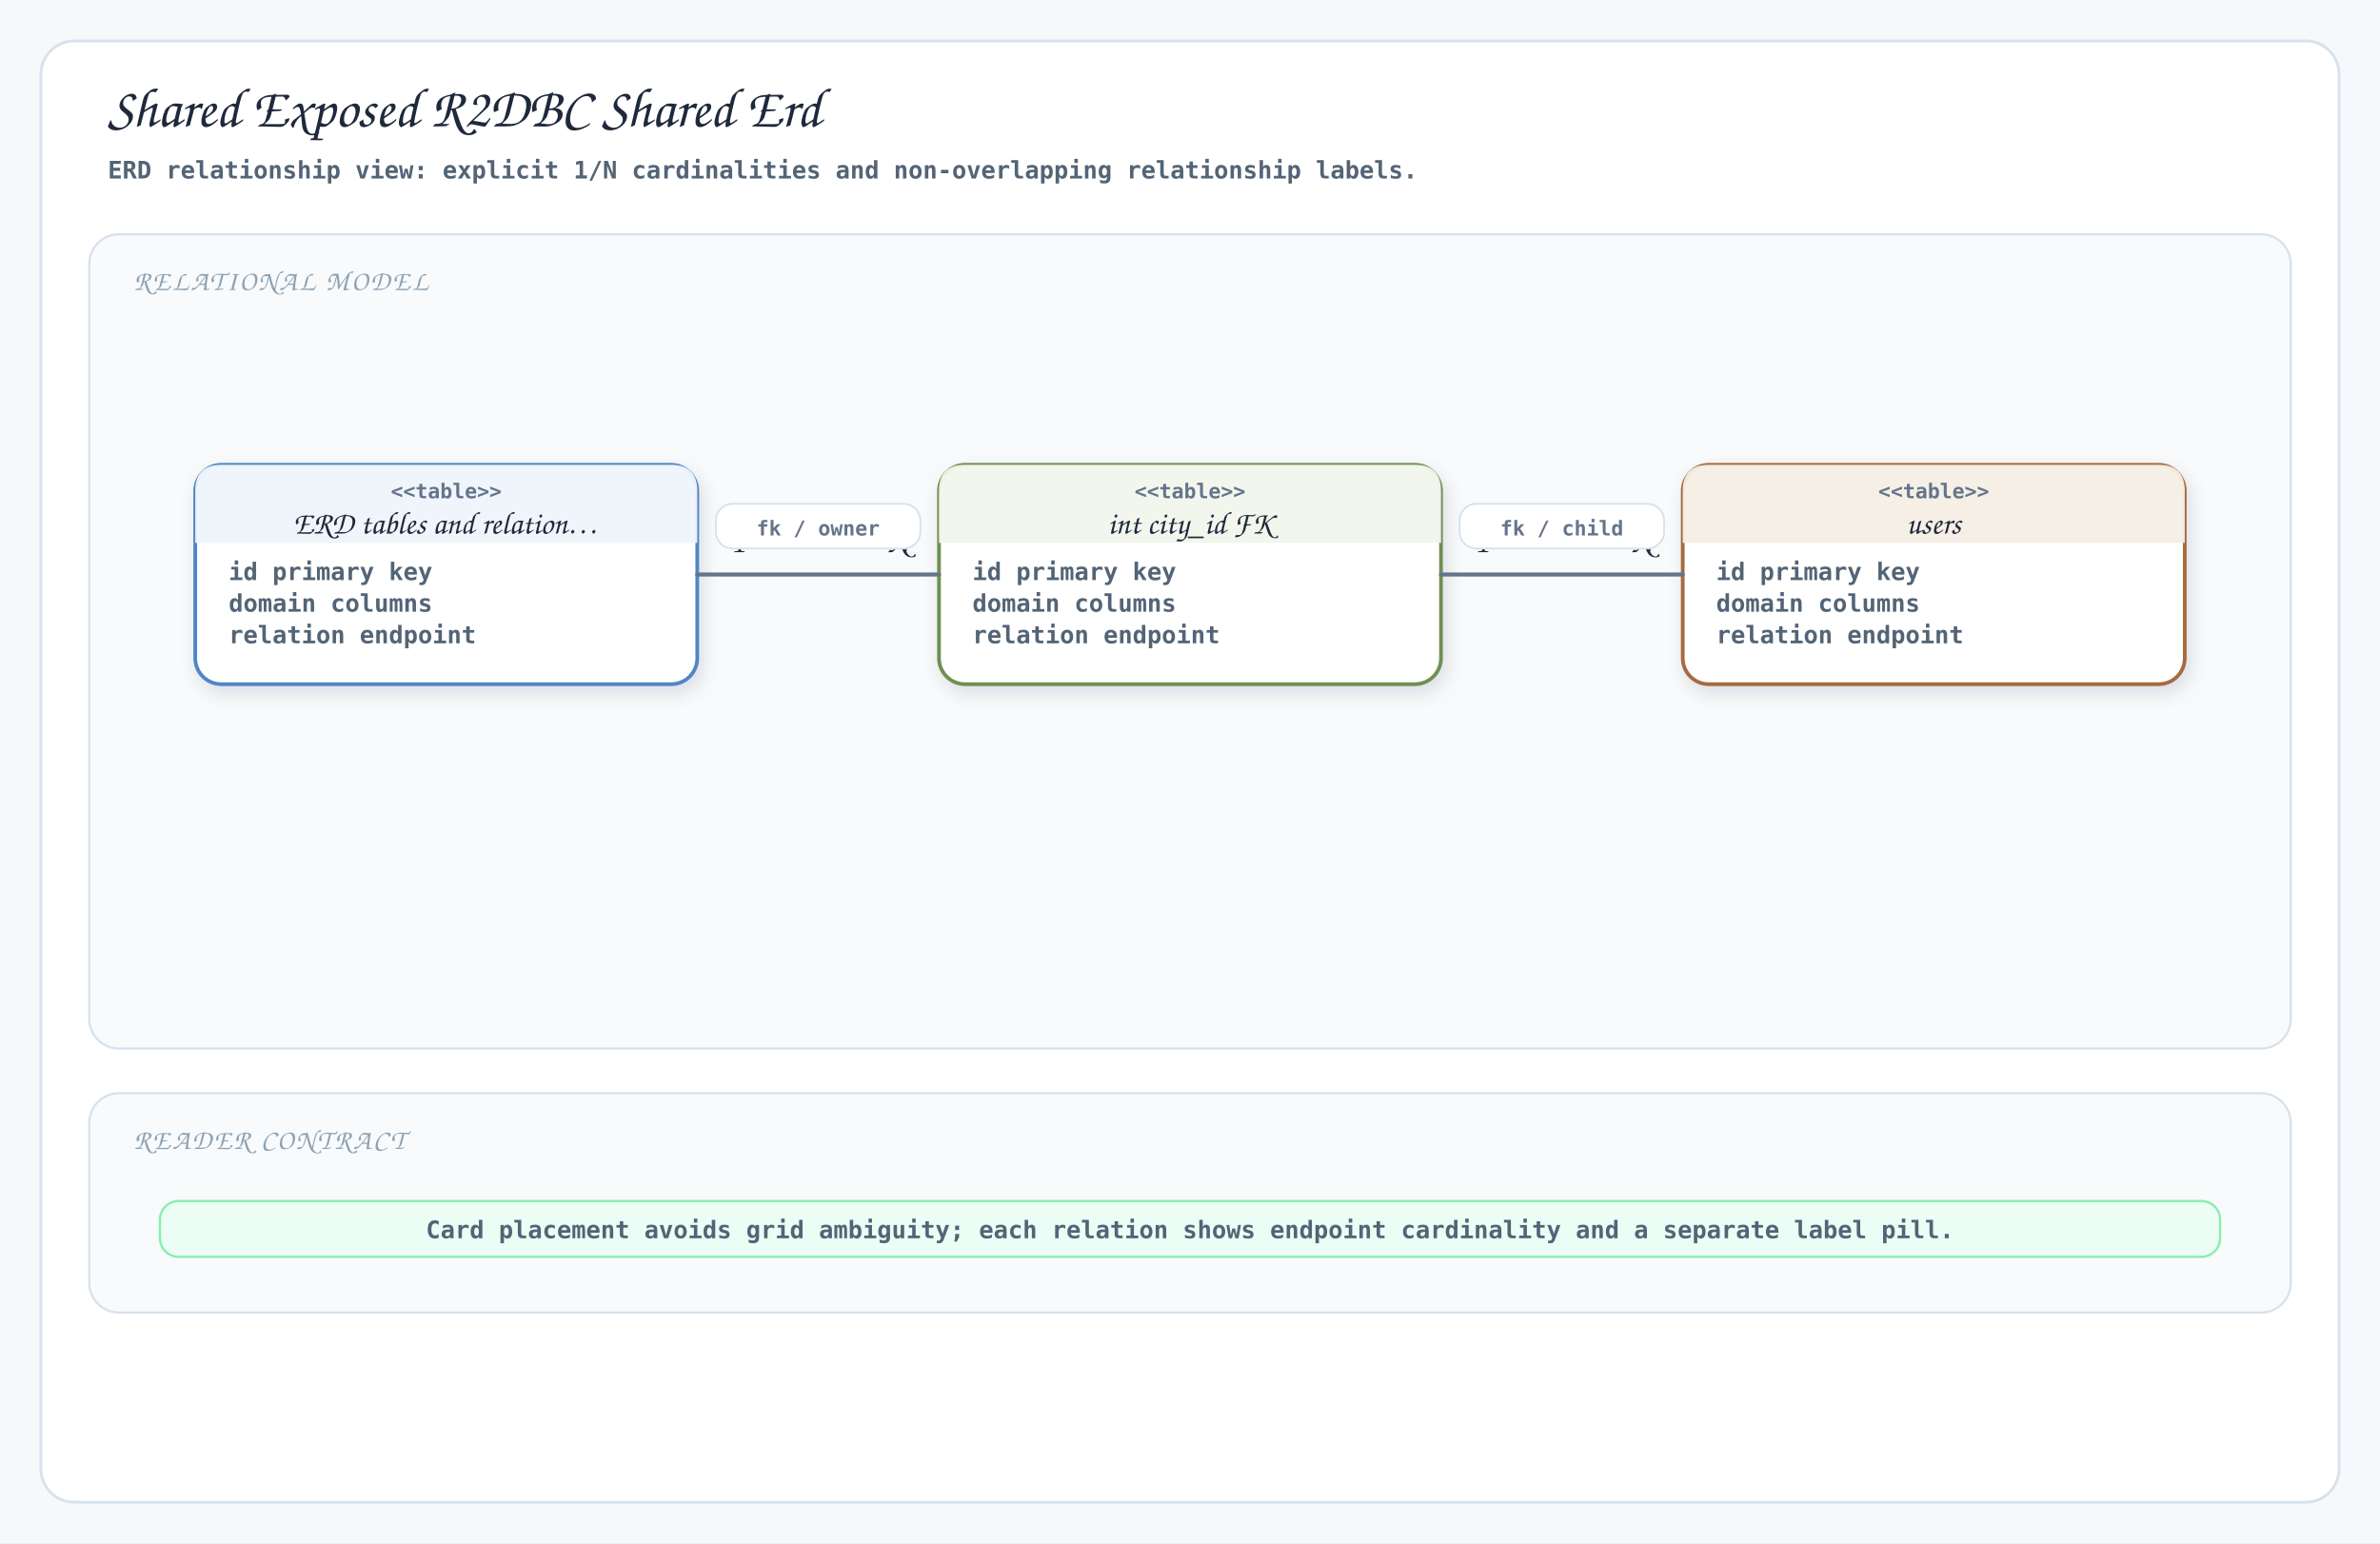
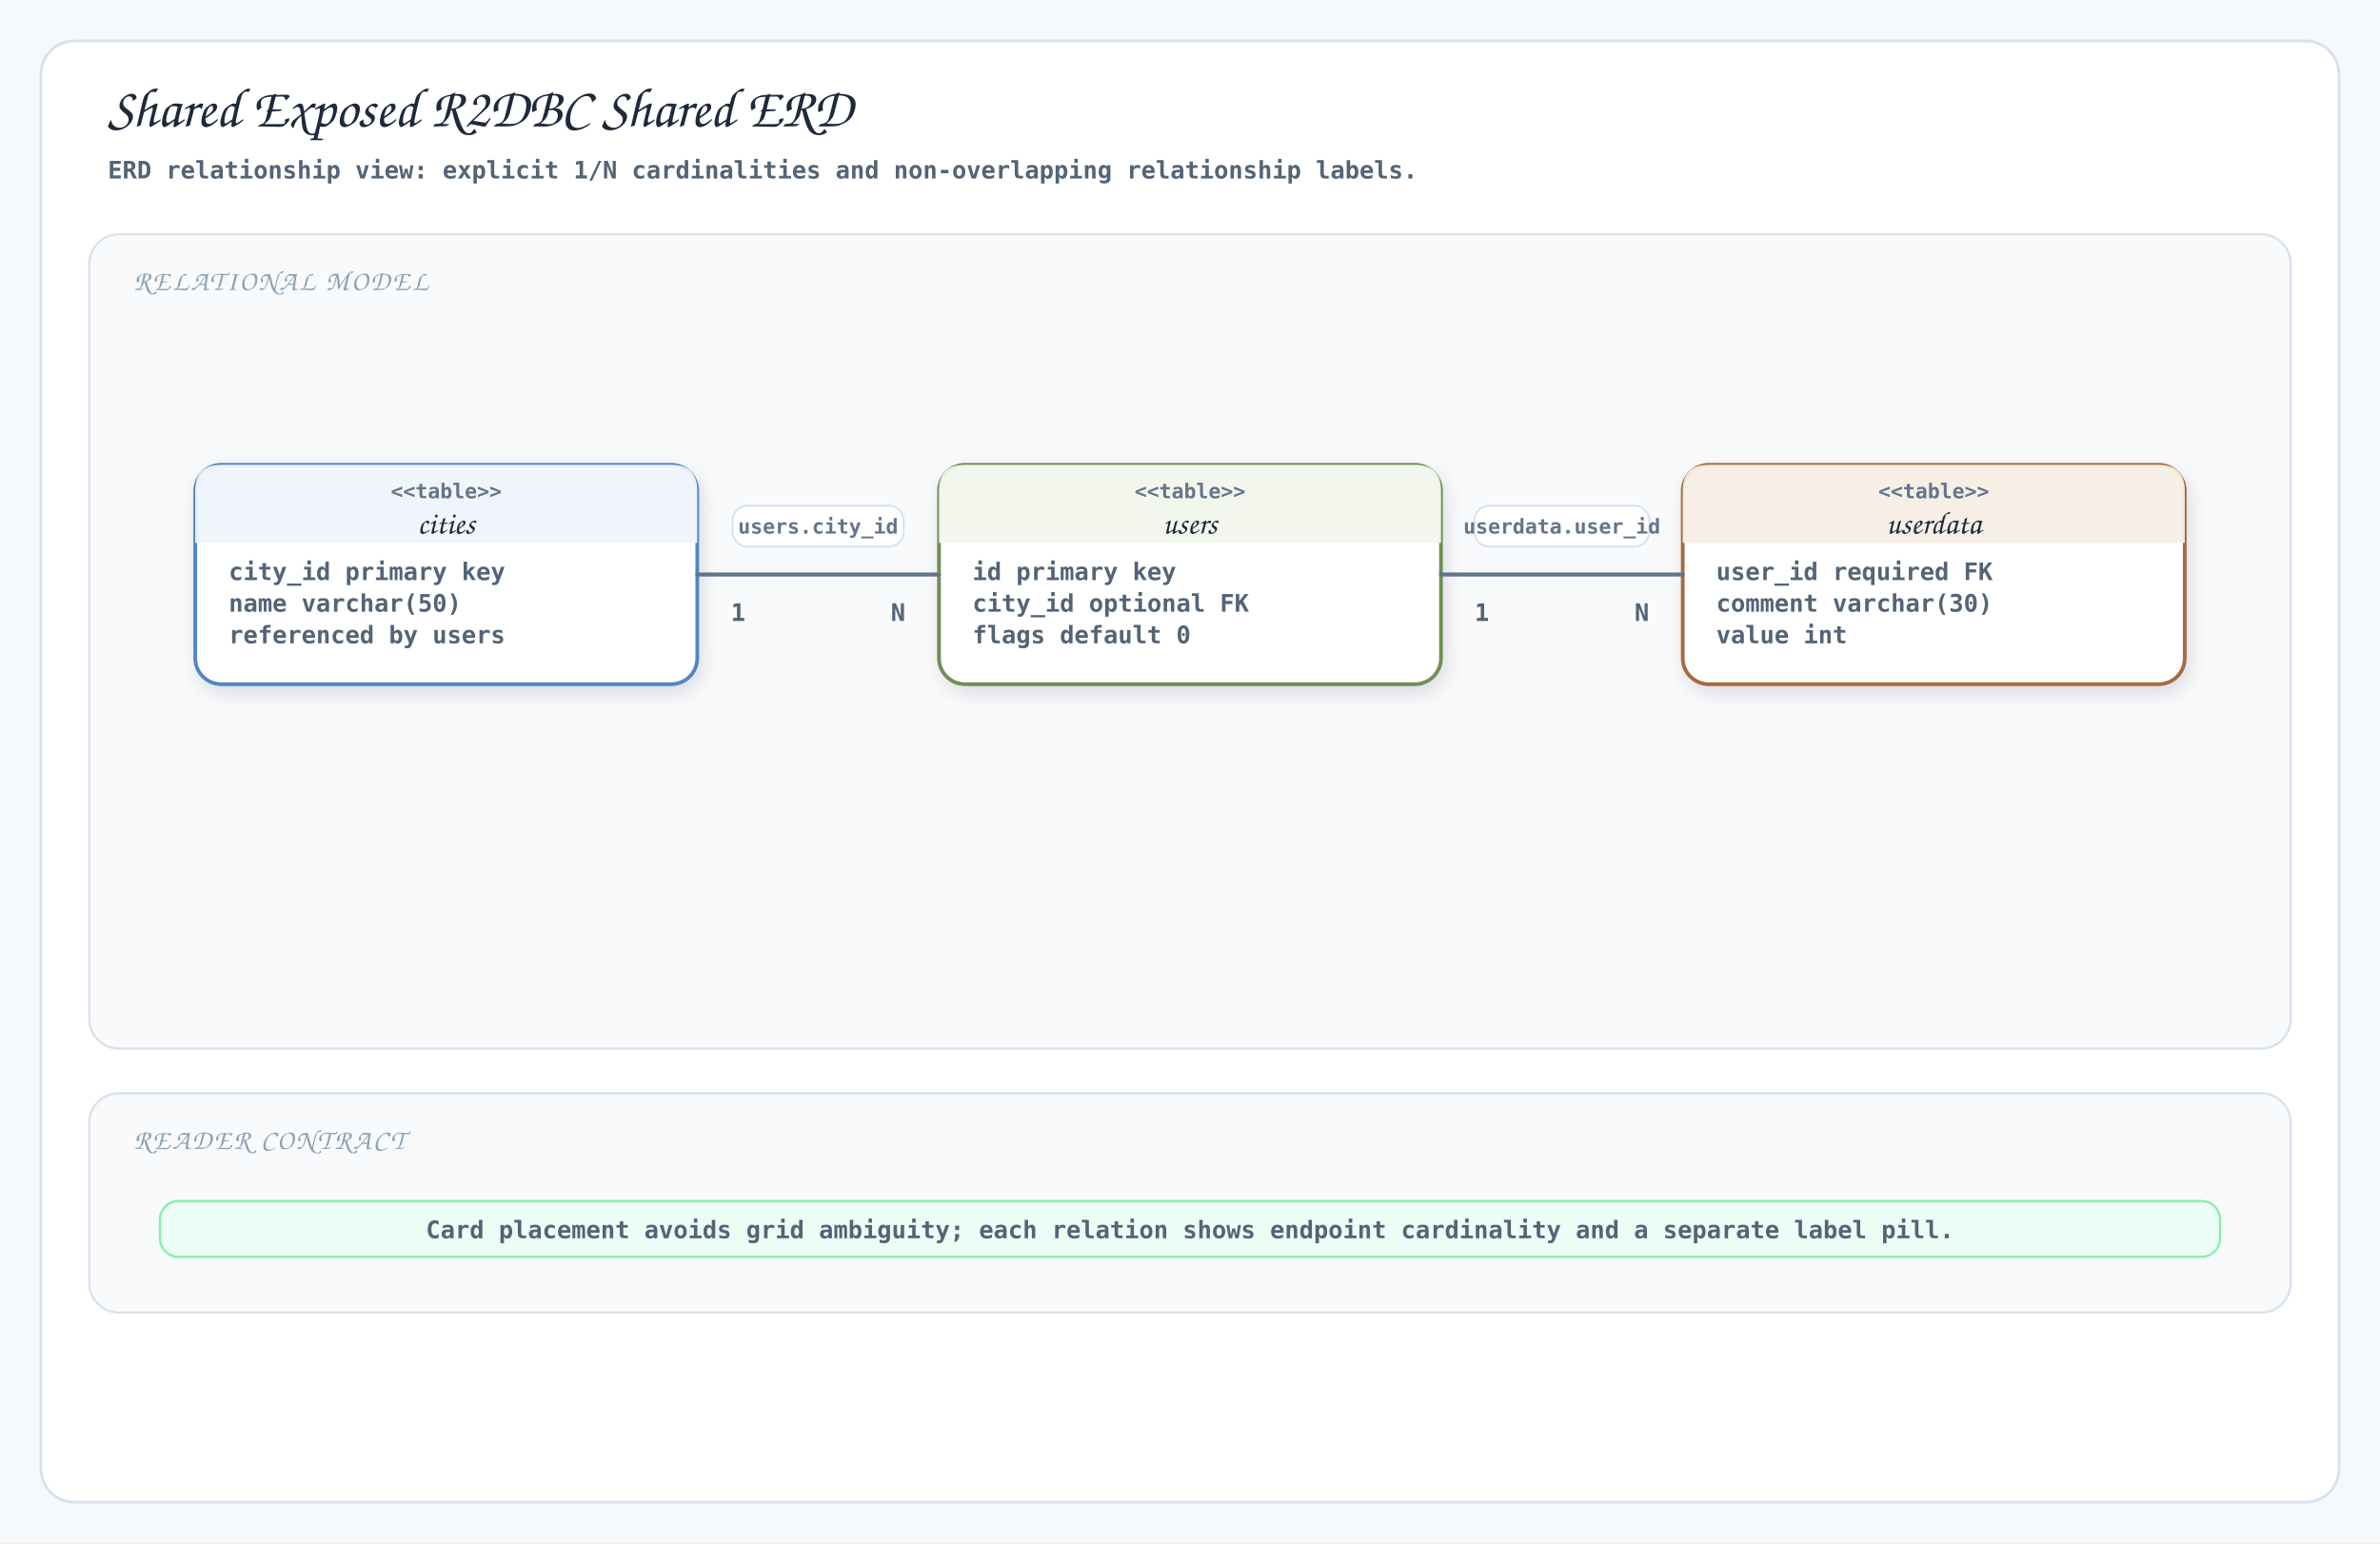
- <svg xmlns="http://www.w3.org/2000/svg" viewBox="0 0 1280 830" width="1280" height="830" role="img" aria-label="Shared Exposed R2DBC Shared Erd diagram">
+ <svg xmlns="http://www.w3.org/2000/svg" viewBox="0 0 1280 830" width="1280" height="830" role="img" aria-label="Shared Exposed R2DBC Shared ERD diagram">
  <defs>
    <filter id="shadow" x="-10%" y="-10%" width="120%" height="130%">
      <feDropShadow dx="2" dy="4" stdDeviation="5" flood-color="#1f2937" flood-opacity="0.12" />
    </filter>
-     <style>.canvas{fill:#f6f9fc}.frame{fill:#fff;stroke:#d7e2ec;stroke-width:1.5}.lane{fill:#f8fafc;stroke:#d7e2ec;stroke-width:1.2}.card{filter:url(#shadow)}.header{opacity:.96}.title{font-family:"Architects Daughter","Comic Sans MS",cursive;font-size:30px;fill:#1e293b}.subtitle,.detail,.note{font-family:"Comic Mono","SFMono-Regular",monospace;font-size:13px;fill:#536476;font-weight:700}.tiny{font-family:"Comic Mono","SFMono-Regular",monospace;font-size:11px;fill:#64748b;font-weight:700}.laneTitle{font-family:"Architects Daughter","Comic Sans MS",cursive;font-size:15px;letter-spacing:.08em;fill:#8ca2b4}.cardTitle{font-family:"Architects Daughter","Comic Sans MS",cursive;font-size:17px;fill:#1e293b}.connector{fill:none;stroke:#64748b;stroke-width:2.4;stroke-linecap:round;stroke-linejoin:round}.use{fill:none;stroke-width:2;stroke-dasharray:7 6;stroke-linecap:round;stroke-linejoin:round}.rel{fill:none;stroke:#64748b;stroke-width:2.2;stroke-linecap:round;stroke-linejoin:round}.head{fill:white;stroke:#64748b;stroke-width:2.4;stroke-dasharray:none;style:stroke-dasharray:none}.labelPill{fill:#fff;stroke:#d7e2ec;stroke-width:1}.noteBox{fill:#ecfdf5;stroke:#86efac;stroke-width:1.2}</style>
+     <style>.canvas{fill:#f6f9fc}.frame{fill:#fff;stroke:#d7e2ec;stroke-width:1.5}.lane{fill:#f8fafc;stroke:#d7e2ec;stroke-width:1.2}.card{filter:url(#shadow)}.header{opacity:.96}.title{font-family:"Architects Daughter","Comic Sans MS",cursive;font-size:30px;fill:#1e293b}.subtitle,.detail,.note{font-family:"Comic Mono","SFMono-Regular",monospace;font-size:13px;fill:#536476;font-weight:700}.tiny{font-family:"Comic Mono","SFMono-Regular",monospace;font-size:11px;fill:#64748b;font-weight:700}.laneTitle{font-family:"Architects Daughter","Comic Sans MS",cursive;font-size:15px;letter-spacing:.08em;fill:#8ca2b4}.cardTitle{font-family:"Architects Daughter","Comic Sans MS",cursive;font-size:17px;fill:#1e293b}.connector{fill:none;stroke:#64748b;stroke-width:2.4;stroke-linecap:round;stroke-linejoin:round}.use{fill:none;stroke-width:2;stroke-dasharray:7 6;stroke-linecap:round;stroke-linejoin:round}.rel{fill:none;stroke:#64748b;stroke-width:2.2;stroke-linecap:round;stroke-linejoin:round}.head{fill:white;stroke:#64748b;stroke-width:2.4;stroke-dasharray:none}.labelPill{fill:#fff;stroke:#d7e2ec;stroke-width:1}.noteBox{fill:#ecfdf5;stroke:#86efac;stroke-width:1.2}</style>
  </defs>
  <rect width="1280" height="830" class="canvas" />
  <rect x="22" y="22" width="1236" height="786" rx="18" class="frame" />
-   <text x="58" y="68" class="title" text-anchor="start">Shared Exposed R2DBC Shared Erd</text>
+   <text x="58" y="68" class="title" text-anchor="start">Shared Exposed R2DBC Shared ERD</text>
  <text x="58" y="96" class="subtitle" text-anchor="start">ERD relationship view: explicit 1/N cardinalities and non-overlapping relationship labels.</text>
  <rect x="48" y="126" width="1184" height="438" rx="16" class="lane" />
  <text x="72" y="156" class="laneTitle" text-anchor="start">RELATIONAL MODEL</text>
  <rect x="48" y="588" width="1184" height="118" rx="16" class="lane" />
  <text x="72" y="618" class="laneTitle" text-anchor="start">READER CONTRACT</text>
-   <g data-card="ERD tables and relation…" data-x="105" data-y="250" data-width="270" data-height="118">
+   <g data-card="cities" data-x="105" data-y="250" data-width="270" data-height="118">
    <rect x="105" y="250" width="270" height="118" rx="14" fill="#fff" stroke="#4f86c6" stroke-width="2" class="card" />
    <path class="header" d="M105,292 L105,264 Q105,250 119,250 L361,250 Q375,250 375,264 L375,292 Z" fill="#eef5fa" />
    <text x="240.0" y="268" class="tiny" text-anchor="middle">&lt;&lt;table&gt;&gt;</text>
-     <text x="240.0" y="287" class="cardTitle" text-anchor="middle">ERD tables and relation…</text>
-     <text x="123" y="312" class="detail" text-anchor="start">id primary key</text>
-     <text x="123" y="329" class="detail" text-anchor="start">domain columns</text>
-     <text x="123" y="346" class="detail" text-anchor="start">relation endpoint</text>
+     <text x="240.0" y="287" class="cardTitle" text-anchor="middle">cities</text>
+     <text x="123" y="312" class="detail" text-anchor="start">city_id primary key</text>
+     <text x="123" y="329" class="detail" text-anchor="start">name varchar(50)</text>
+     <text x="123" y="346" class="detail" text-anchor="start">referenced by users</text>
  </g>
-   <g data-card="int city_id FK" data-x="505" data-y="250" data-width="270" data-height="118">
+   <g data-card="users" data-x="505" data-y="250" data-width="270" data-height="118">
    <rect x="505" y="250" width="270" height="118" rx="14" fill="#fff" stroke="#6f8f52" stroke-width="2" class="card" />
    <path class="header" d="M505,292 L505,264 Q505,250 519,250 L761,250 Q775,250 775,264 L775,292 Z" fill="#f1f6ec" />
    <text x="640.0" y="268" class="tiny" text-anchor="middle">&lt;&lt;table&gt;&gt;</text>
-     <text x="640.0" y="287" class="cardTitle" text-anchor="middle">int city_id FK</text>
+     <text x="640.0" y="287" class="cardTitle" text-anchor="middle">users</text>
    <text x="523" y="312" class="detail" text-anchor="start">id primary key</text>
-     <text x="523" y="329" class="detail" text-anchor="start">domain columns</text>
-     <text x="523" y="346" class="detail" text-anchor="start">relation endpoint</text>
+     <text x="523" y="329" class="detail" text-anchor="start">city_id optional FK</text>
+     <text x="523" y="346" class="detail" text-anchor="start">flags default 0</text>
  </g>
-   <g data-card="users" data-x="905" data-y="250" data-width="270" data-height="118">
+   <g data-card="userdata" data-x="905" data-y="250" data-width="270" data-height="118">
    <rect x="905" y="250" width="270" height="118" rx="14" fill="#fff" stroke="#a66a3f" stroke-width="2" class="card" />
    <path class="header" d="M905,292 L905,264 Q905,250 919,250 L1161,250 Q1175,250 1175,264 L1175,292 Z" fill="#f5eee4" />
    <text x="1040.0" y="268" class="tiny" text-anchor="middle">&lt;&lt;table&gt;&gt;</text>
-     <text x="1040.0" y="287" class="cardTitle" text-anchor="middle">users</text>
-     <text x="923" y="312" class="detail" text-anchor="start">id primary key</text>
-     <text x="923" y="329" class="detail" text-anchor="start">domain columns</text>
-     <text x="923" y="346" class="detail" text-anchor="start">relation endpoint</text>
+     <text x="1040.0" y="287" class="cardTitle" text-anchor="middle">userdata</text>
+     <text x="923" y="312" class="detail" text-anchor="start">user_id required FK</text>
+     <text x="923" y="329" class="detail" text-anchor="start">comment varchar(30)</text>
+     <text x="923" y="346" class="detail" text-anchor="start">value int</text>
  </g>
  <path class="rel connector" data-connector="erd-relation" d="M 375 309 L 505 309" stroke="#a66a3f" />
-   <text x="397" y="297" class="cardTitle" text-anchor="middle">1</text>
-   <text x="483" y="297" class="cardTitle" text-anchor="middle">N</text>
-   <rect x="385" y="271" width="110" height="24" rx="9" class="labelPill" />
-   <text x="440" y="288" class="tiny" text-anchor="middle">fk / owner</text>
+   <text x="397" y="334" class="detail" text-anchor="middle">1</text>
+   <text x="483" y="334" class="detail" text-anchor="middle">N</text>
+   <rect x="394" y="272" width="92" height="22" rx="8" class="labelPill" />
+   <text x="440" y="287" class="tiny" text-anchor="middle">users.city_id</text>
  <path class="rel connector" data-connector="erd-relation" d="M 775 309 L 905 309" stroke="#4f8f8b" />
-   <text x="797" y="297" class="cardTitle" text-anchor="middle">1</text>
-   <text x="883" y="297" class="cardTitle" text-anchor="middle">N</text>
-   <rect x="785" y="271" width="110" height="24" rx="9" class="labelPill" />
-   <text x="840" y="288" class="tiny" text-anchor="middle">fk / child</text>
+   <text x="797" y="334" class="detail" text-anchor="middle">1</text>
+   <text x="883" y="334" class="detail" text-anchor="middle">N</text>
+   <rect x="793" y="272" width="94" height="22" rx="8" class="labelPill" />
+   <text x="840" y="287" class="tiny" text-anchor="middle">userdata.user_id</text>
  <rect x="86" y="646" width="1108" height="30" rx="10" class="noteBox" />
  <text x="640" y="666" class="note" text-anchor="middle">Card placement avoids grid ambiguity; each relation shows endpoint cardinality and a separate label pill.</text>
</svg>
